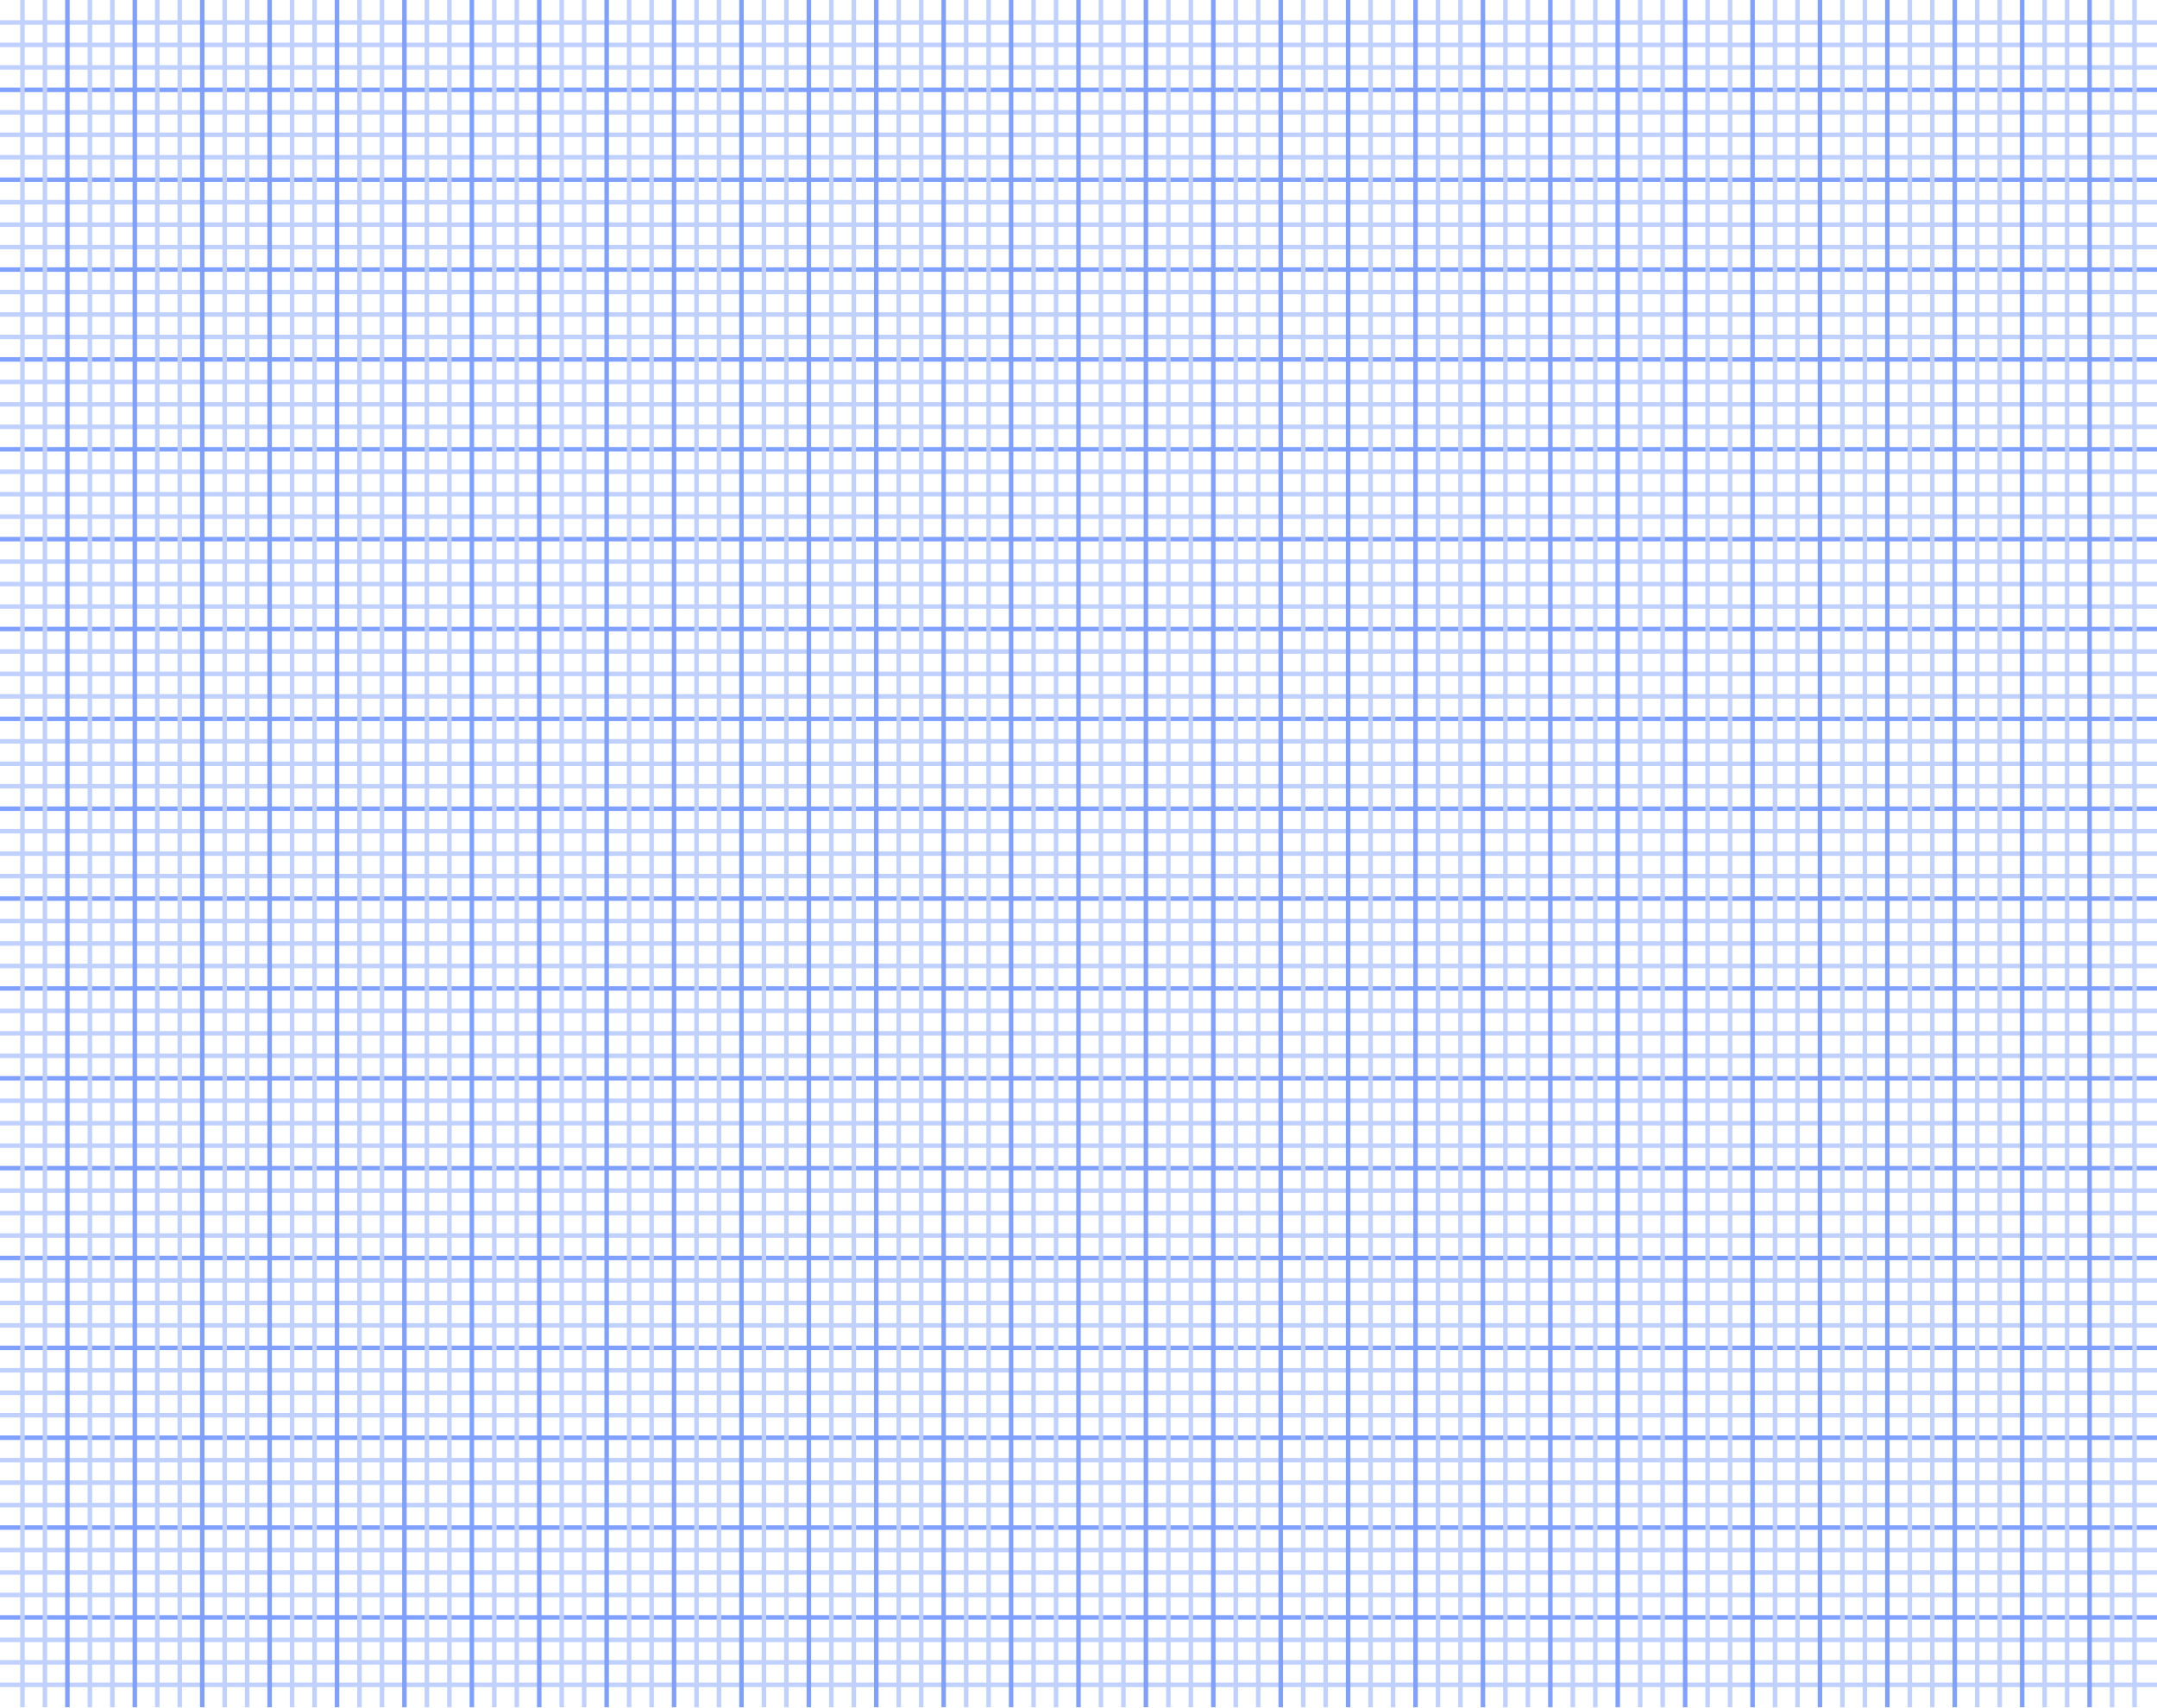
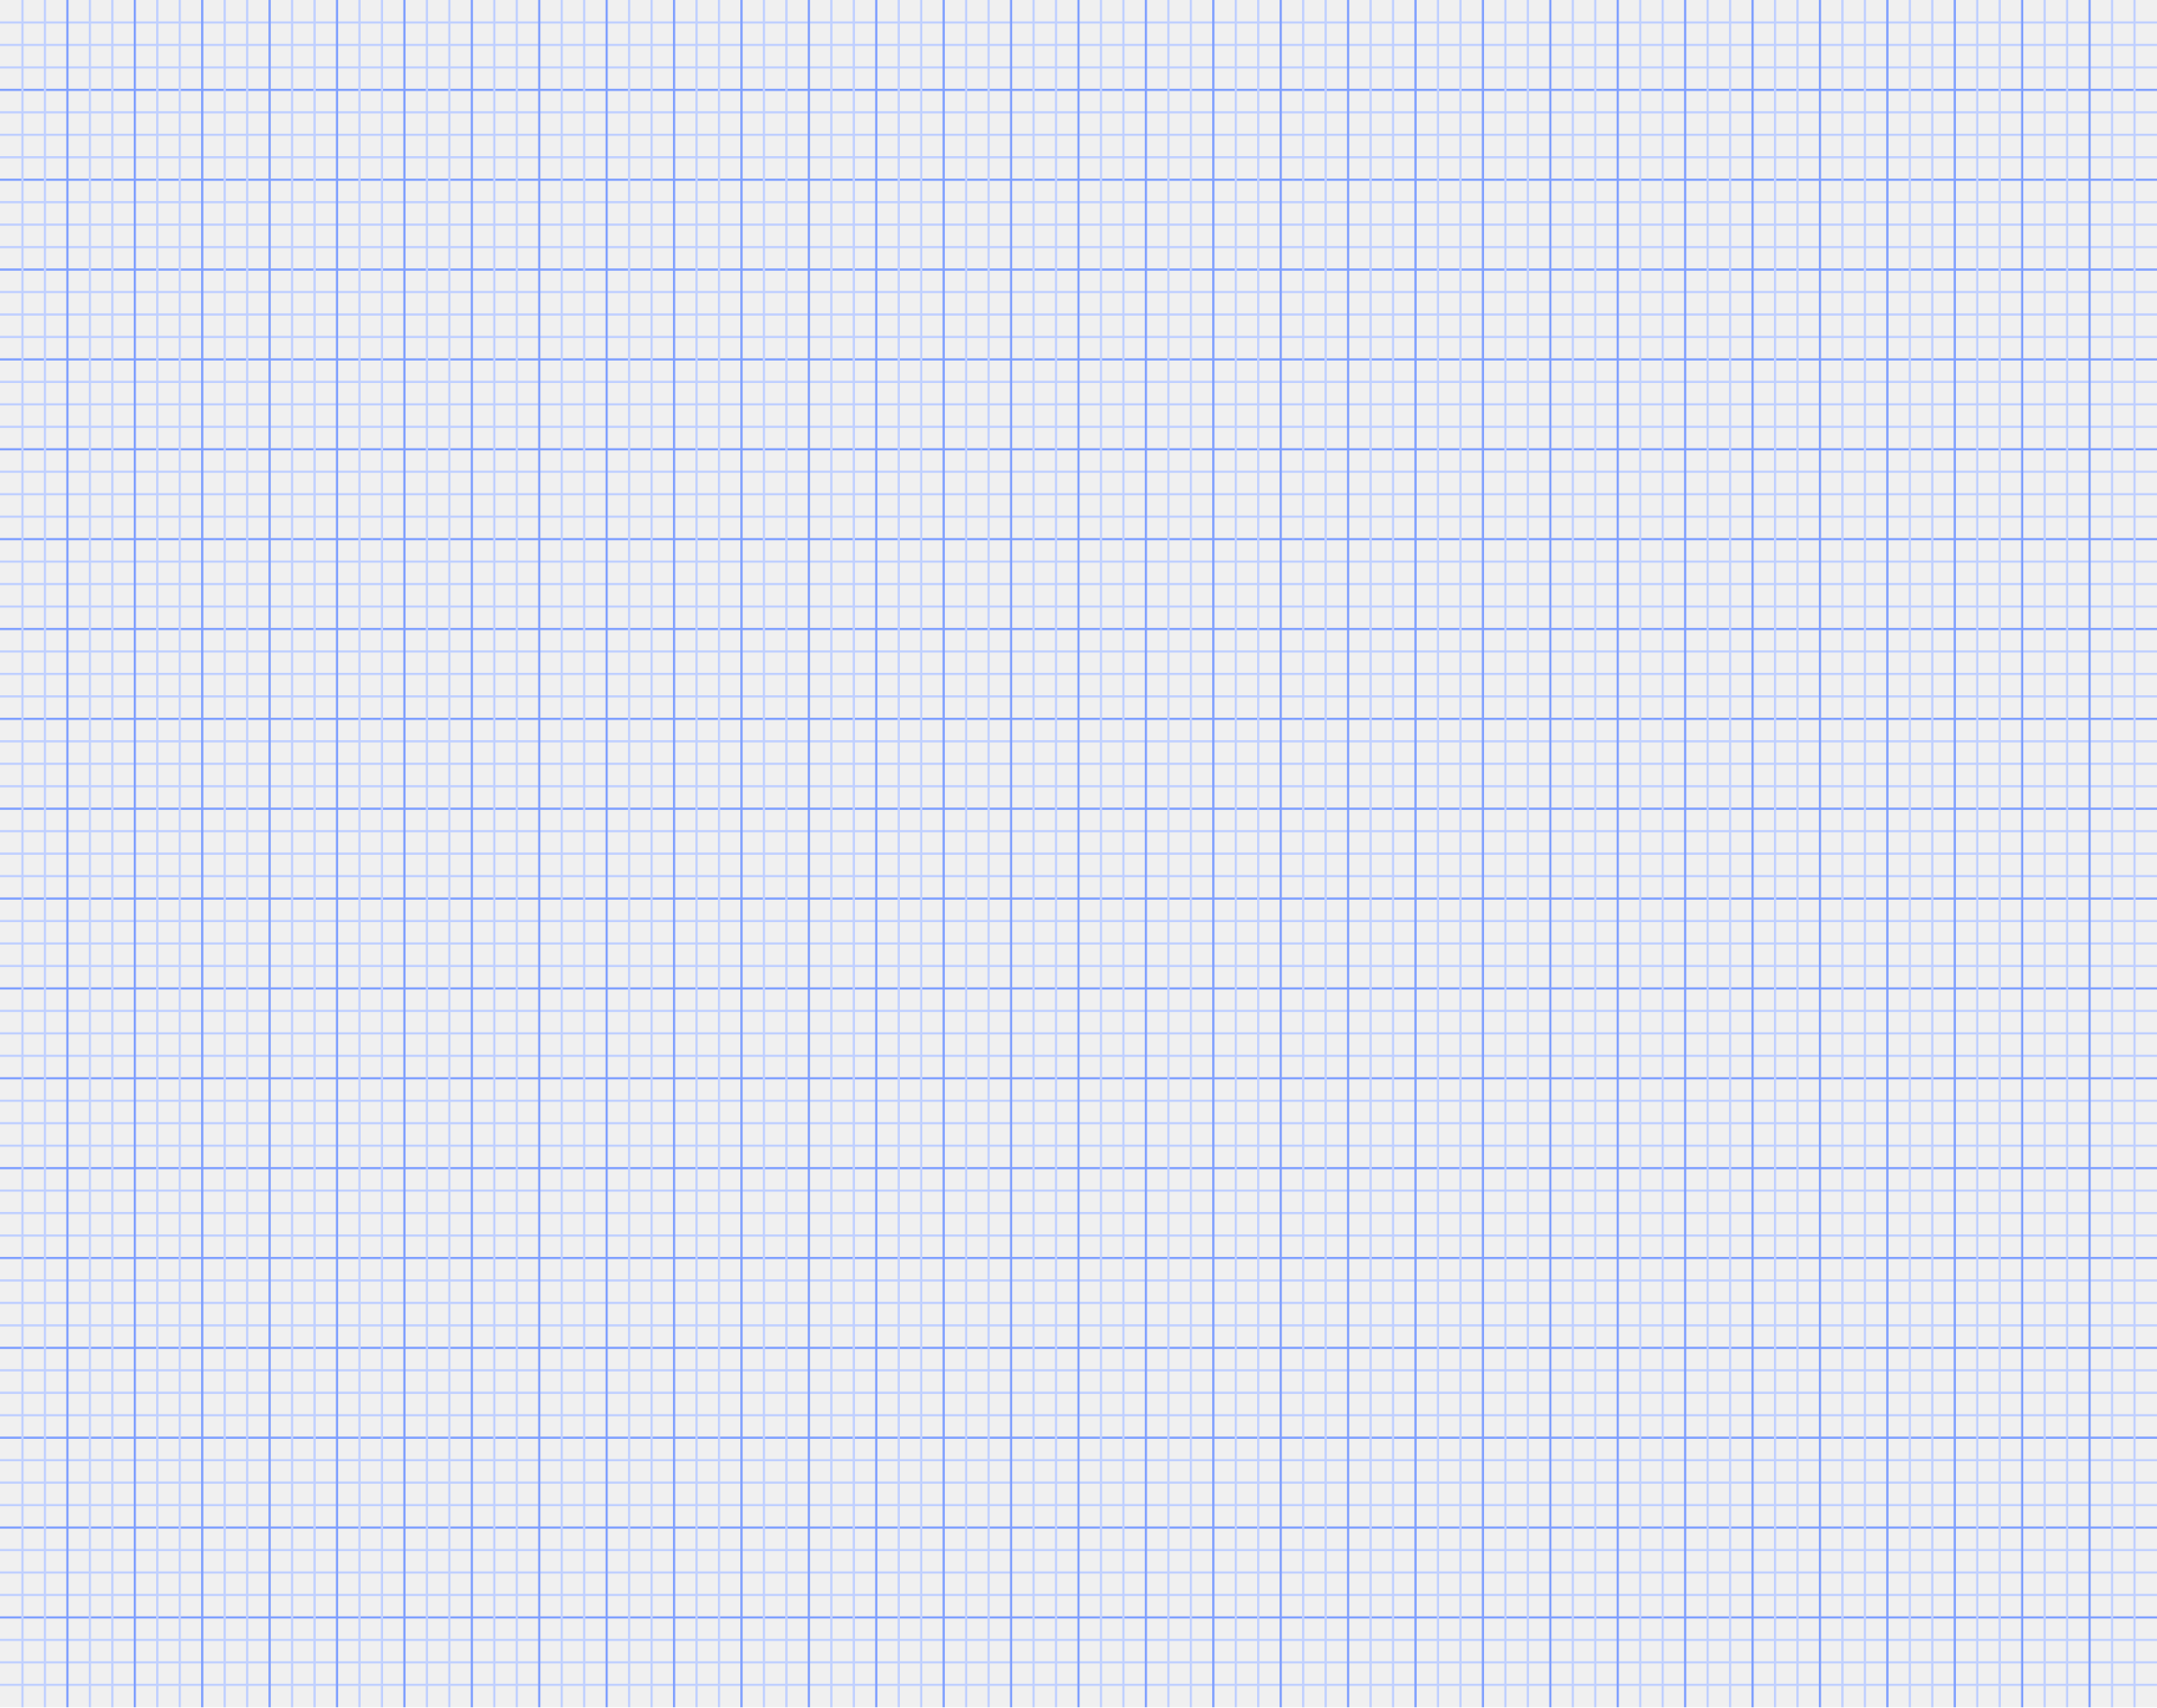
<svg xmlns="http://www.w3.org/2000/svg" width="480px" height="380px">
-   <line x1="0" y1="5" x2="480" y2="5" style="stroke:rgb(192,208,255);stroke-width:1" />
-   <line x1="0" y1="10" x2="480" y2="10" style="stroke:rgb(192,208,255);stroke-width:1" />
-   <line x1="0" y1="15" x2="480" y2="15" style="stroke:rgb(192,208,255);stroke-width:1" />
-   <line x1="0" y1="20" x2="480" y2="20" style="stroke:rgb(128,160,255);stroke-width:1" />
-   <line x1="0" y1="25" x2="480" y2="25" style="stroke:rgb(192,208,255);stroke-width:1" />
-   <line x1="0" y1="30" x2="480" y2="30" style="stroke:rgb(192,208,255);stroke-width:1" />
-   <line x1="0" y1="35" x2="480" y2="35" style="stroke:rgb(192,208,255);stroke-width:1" />
-   <line x1="0" y1="40" x2="480" y2="40" style="stroke:rgb(128,160,255);stroke-width:1" />
-   <line x1="0" y1="45" x2="480" y2="45" style="stroke:rgb(192,208,255);stroke-width:1" />
-   <line x1="0" y1="50" x2="480" y2="50" style="stroke:rgb(192,208,255);stroke-width:1" />
-   <line x1="0" y1="55" x2="480" y2="55" style="stroke:rgb(192,208,255);stroke-width:1" />
-   <line x1="0" y1="60" x2="480" y2="60" style="stroke:rgb(128,160,255);stroke-width:1" />
-   <line x1="0" y1="65" x2="480" y2="65" style="stroke:rgb(192,208,255);stroke-width:1" />
-   <line x1="0" y1="70" x2="480" y2="70" style="stroke:rgb(192,208,255);stroke-width:1" />
-   <line x1="0" y1="75" x2="480" y2="75" style="stroke:rgb(192,208,255);stroke-width:1" />
-   <line x1="0" y1="80" x2="480" y2="80" style="stroke:rgb(128,160,255);stroke-width:1" />
-   <line x1="0" y1="85" x2="480" y2="85" style="stroke:rgb(192,208,255);stroke-width:1" />
-   <line x1="0" y1="90" x2="480" y2="90" style="stroke:rgb(192,208,255);stroke-width:1" />
-   <line x1="0" y1="95" x2="480" y2="95" style="stroke:rgb(192,208,255);stroke-width:1" />
-   <line x1="0" y1="100" x2="480" y2="100" style="stroke:rgb(128,160,255);stroke-width:1" />
-   <line x1="0" y1="105" x2="480" y2="105" style="stroke:rgb(192,208,255);stroke-width:1" />
-   <line x1="0" y1="110" x2="480" y2="110" style="stroke:rgb(192,208,255);stroke-width:1" />
-   <line x1="0" y1="115" x2="480" y2="115" style="stroke:rgb(192,208,255);stroke-width:1" />
-   <line x1="0" y1="120" x2="480" y2="120" style="stroke:rgb(128,160,255);stroke-width:1" />
-   <line x1="0" y1="125" x2="480" y2="125" style="stroke:rgb(192,208,255);stroke-width:1" />
-   <line x1="0" y1="130" x2="480" y2="130" style="stroke:rgb(192,208,255);stroke-width:1" />
-   <line x1="0" y1="135" x2="480" y2="135" style="stroke:rgb(192,208,255);stroke-width:1" />
-   <line x1="0" y1="140" x2="480" y2="140" style="stroke:rgb(128,160,255);stroke-width:1" />
-   <line x1="0" y1="145" x2="480" y2="145" style="stroke:rgb(192,208,255);stroke-width:1" />
-   <line x1="0" y1="150" x2="480" y2="150" style="stroke:rgb(192,208,255);stroke-width:1" />
-   <line x1="0" y1="155" x2="480" y2="155" style="stroke:rgb(192,208,255);stroke-width:1" />
-   <line x1="0" y1="160" x2="480" y2="160" style="stroke:rgb(128,160,255);stroke-width:1" />
-   <line x1="0" y1="165" x2="480" y2="165" style="stroke:rgb(192,208,255);stroke-width:1" />
-   <line x1="0" y1="170" x2="480" y2="170" style="stroke:rgb(192,208,255);stroke-width:1" />
-   <line x1="0" y1="175" x2="480" y2="175" style="stroke:rgb(192,208,255);stroke-width:1" />
-   <line x1="0" y1="180" x2="480" y2="180" style="stroke:rgb(128,160,255);stroke-width:1" />
-   <line x1="0" y1="185" x2="480" y2="185" style="stroke:rgb(192,208,255);stroke-width:1" />
-   <line x1="0" y1="190" x2="480" y2="190" style="stroke:rgb(192,208,255);stroke-width:1" />
-   <line x1="0" y1="195" x2="480" y2="195" style="stroke:rgb(192,208,255);stroke-width:1" />
-   <line x1="0" y1="200" x2="480" y2="200" style="stroke:rgb(128,160,255);stroke-width:1" />
-   <line x1="0" y1="205" x2="480" y2="205" style="stroke:rgb(192,208,255);stroke-width:1" />
-   <line x1="0" y1="210" x2="480" y2="210" style="stroke:rgb(192,208,255);stroke-width:1" />
-   <line x1="0" y1="215" x2="480" y2="215" style="stroke:rgb(192,208,255);stroke-width:1" />
-   <line x1="0" y1="220" x2="480" y2="220" style="stroke:rgb(128,160,255);stroke-width:1" />
-   <line x1="0" y1="225" x2="480" y2="225" style="stroke:rgb(192,208,255);stroke-width:1" />
-   <line x1="0" y1="230" x2="480" y2="230" style="stroke:rgb(192,208,255);stroke-width:1" />
-   <line x1="0" y1="235" x2="480" y2="235" style="stroke:rgb(192,208,255);stroke-width:1" />
-   <line x1="0" y1="240" x2="480" y2="240" style="stroke:rgb(128,160,255);stroke-width:1" />
-   <line x1="0" y1="245" x2="480" y2="245" style="stroke:rgb(192,208,255);stroke-width:1" />
-   <line x1="0" y1="250" x2="480" y2="250" style="stroke:rgb(192,208,255);stroke-width:1" />
-   <line x1="0" y1="255" x2="480" y2="255" style="stroke:rgb(192,208,255);stroke-width:1" />
-   <line x1="0" y1="260" x2="480" y2="260" style="stroke:rgb(128,160,255);stroke-width:1" />
-   <line x1="0" y1="265" x2="480" y2="265" style="stroke:rgb(192,208,255);stroke-width:1" />
-   <line x1="0" y1="270" x2="480" y2="270" style="stroke:rgb(192,208,255);stroke-width:1" />
-   <line x1="0" y1="275" x2="480" y2="275" style="stroke:rgb(192,208,255);stroke-width:1" />
-   <line x1="0" y1="280" x2="480" y2="280" style="stroke:rgb(128,160,255);stroke-width:1" />
-   <line x1="0" y1="285" x2="480" y2="285" style="stroke:rgb(192,208,255);stroke-width:1" />
-   <line x1="0" y1="290" x2="480" y2="290" style="stroke:rgb(192,208,255);stroke-width:1" />
-   <line x1="0" y1="295" x2="480" y2="295" style="stroke:rgb(192,208,255);stroke-width:1" />
-   <line x1="0" y1="300" x2="480" y2="300" style="stroke:rgb(128,160,255);stroke-width:1" />
-   <line x1="0" y1="305" x2="480" y2="305" style="stroke:rgb(192,208,255);stroke-width:1" />
-   <line x1="0" y1="310" x2="480" y2="310" style="stroke:rgb(192,208,255);stroke-width:1" />
-   <line x1="0" y1="315" x2="480" y2="315" style="stroke:rgb(192,208,255);stroke-width:1" />
-   <line x1="0" y1="320" x2="480" y2="320" style="stroke:rgb(128,160,255);stroke-width:1" />
-   <line x1="0" y1="325" x2="480" y2="325" style="stroke:rgb(192,208,255);stroke-width:1" />
-   <line x1="0" y1="330" x2="480" y2="330" style="stroke:rgb(192,208,255);stroke-width:1" />
-   <line x1="0" y1="335" x2="480" y2="335" style="stroke:rgb(192,208,255);stroke-width:1" />
-   <line x1="0" y1="340" x2="480" y2="340" style="stroke:rgb(128,160,255);stroke-width:1" />
-   <line x1="0" y1="345" x2="480" y2="345" style="stroke:rgb(192,208,255);stroke-width:1" />
-   <line x1="0" y1="350" x2="480" y2="350" style="stroke:rgb(192,208,255);stroke-width:1" />
-   <line x1="0" y1="355" x2="480" y2="355" style="stroke:rgb(192,208,255);stroke-width:1" />
-   <line x1="0" y1="360" x2="480" y2="360" style="stroke:rgb(128,160,255);stroke-width:1" />
-   <line x1="0" y1="365" x2="480" y2="365" style="stroke:rgb(192,208,255);stroke-width:1" />
-   <line x1="0" y1="370" x2="480" y2="370" style="stroke:rgb(192,208,255);stroke-width:1" />
-   <line x1="0" y1="375" x2="480" y2="375" style="stroke:rgb(192,208,255);stroke-width:1" />
-   <line x1="5" y1="0" x2="5" y2="380" style="stroke:rgb(192,208,255);stroke-width:1" />
-   <line x1="10" y1="0" x2="10" y2="380" style="stroke:rgb(192,208,255);stroke-width:1" />
-   <line x1="15" y1="0" x2="15" y2="380" style="stroke:rgb(128,160,255);stroke-width:1" />
-   <line x1="20" y1="0" x2="20" y2="380" style="stroke:rgb(192,208,255);stroke-width:1" />
-   <line x1="25" y1="0" x2="25" y2="380" style="stroke:rgb(192,208,255);stroke-width:1" />
-   <line x1="30" y1="0" x2="30" y2="380" style="stroke:rgb(128,160,255);stroke-width:1" />
-   <line x1="35" y1="0" x2="35" y2="380" style="stroke:rgb(192,208,255);stroke-width:1" />
-   <line x1="40" y1="0" x2="40" y2="380" style="stroke:rgb(192,208,255);stroke-width:1" />
-   <line x1="45" y1="0" x2="45" y2="380" style="stroke:rgb(128,160,255);stroke-width:1" />
-   <line x1="50" y1="0" x2="50" y2="380" style="stroke:rgb(192,208,255);stroke-width:1" />
-   <line x1="55" y1="0" x2="55" y2="380" style="stroke:rgb(192,208,255);stroke-width:1" />
-   <line x1="60" y1="0" x2="60" y2="380" style="stroke:rgb(128,160,255);stroke-width:1" />
-   <line x1="65" y1="0" x2="65" y2="380" style="stroke:rgb(192,208,255);stroke-width:1" />
-   <line x1="70" y1="0" x2="70" y2="380" style="stroke:rgb(192,208,255);stroke-width:1" />
-   <line x1="75" y1="0" x2="75" y2="380" style="stroke:rgb(128,160,255);stroke-width:1" />
-   <line x1="80" y1="0" x2="80" y2="380" style="stroke:rgb(192,208,255);stroke-width:1" />
-   <line x1="85" y1="0" x2="85" y2="380" style="stroke:rgb(192,208,255);stroke-width:1" />
-   <line x1="90" y1="0" x2="90" y2="380" style="stroke:rgb(128,160,255);stroke-width:1" />
-   <line x1="95" y1="0" x2="95" y2="380" style="stroke:rgb(192,208,255);stroke-width:1" />
-   <line x1="100" y1="0" x2="100" y2="380" style="stroke:rgb(192,208,255);stroke-width:1" />
-   <line x1="105" y1="0" x2="105" y2="380" style="stroke:rgb(128,160,255);stroke-width:1" />
-   <line x1="110" y1="0" x2="110" y2="380" style="stroke:rgb(192,208,255);stroke-width:1" />
-   <line x1="115" y1="0" x2="115" y2="380" style="stroke:rgb(192,208,255);stroke-width:1" />
-   <line x1="120" y1="0" x2="120" y2="380" style="stroke:rgb(128,160,255);stroke-width:1" />
-   <line x1="125" y1="0" x2="125" y2="380" style="stroke:rgb(192,208,255);stroke-width:1" />
-   <line x1="130" y1="0" x2="130" y2="380" style="stroke:rgb(192,208,255);stroke-width:1" />
-   <line x1="135" y1="0" x2="135" y2="380" style="stroke:rgb(128,160,255);stroke-width:1" />
-   <line x1="140" y1="0" x2="140" y2="380" style="stroke:rgb(192,208,255);stroke-width:1" />
-   <line x1="145" y1="0" x2="145" y2="380" style="stroke:rgb(192,208,255);stroke-width:1" />
-   <line x1="150" y1="0" x2="150" y2="380" style="stroke:rgb(128,160,255);stroke-width:1" />
-   <line x1="155" y1="0" x2="155" y2="380" style="stroke:rgb(192,208,255);stroke-width:1" />
-   <line x1="160" y1="0" x2="160" y2="380" style="stroke:rgb(192,208,255);stroke-width:1" />
-   <line x1="165" y1="0" x2="165" y2="380" style="stroke:rgb(128,160,255);stroke-width:1" />
-   <line x1="170" y1="0" x2="170" y2="380" style="stroke:rgb(192,208,255);stroke-width:1" />
-   <line x1="175" y1="0" x2="175" y2="380" style="stroke:rgb(192,208,255);stroke-width:1" />
-   <line x1="180" y1="0" x2="180" y2="380" style="stroke:rgb(128,160,255);stroke-width:1" />
-   <line x1="185" y1="0" x2="185" y2="380" style="stroke:rgb(192,208,255);stroke-width:1" />
-   <line x1="190" y1="0" x2="190" y2="380" style="stroke:rgb(192,208,255);stroke-width:1" />
-   <line x1="195" y1="0" x2="195" y2="380" style="stroke:rgb(128,160,255);stroke-width:1" />
-   <line x1="200" y1="0" x2="200" y2="380" style="stroke:rgb(192,208,255);stroke-width:1" />
-   <line x1="205" y1="0" x2="205" y2="380" style="stroke:rgb(192,208,255);stroke-width:1" />
-   <line x1="210" y1="0" x2="210" y2="380" style="stroke:rgb(128,160,255);stroke-width:1" />
-   <line x1="215" y1="0" x2="215" y2="380" style="stroke:rgb(192,208,255);stroke-width:1" />
-   <line x1="220" y1="0" x2="220" y2="380" style="stroke:rgb(192,208,255);stroke-width:1" />
-   <line x1="225" y1="0" x2="225" y2="380" style="stroke:rgb(128,160,255);stroke-width:1" />
-   <line x1="230" y1="0" x2="230" y2="380" style="stroke:rgb(192,208,255);stroke-width:1" />
-   <line x1="235" y1="0" x2="235" y2="380" style="stroke:rgb(192,208,255);stroke-width:1" />
-   <line x1="240" y1="0" x2="240" y2="380" style="stroke:rgb(128,160,255);stroke-width:1" />
-   <line x1="245" y1="0" x2="245" y2="380" style="stroke:rgb(192,208,255);stroke-width:1" />
-   <line x1="250" y1="0" x2="250" y2="380" style="stroke:rgb(192,208,255);stroke-width:1" />
-   <line x1="255" y1="0" x2="255" y2="380" style="stroke:rgb(128,160,255);stroke-width:1" />
-   <line x1="260" y1="0" x2="260" y2="380" style="stroke:rgb(192,208,255);stroke-width:1" />
-   <line x1="265" y1="0" x2="265" y2="380" style="stroke:rgb(192,208,255);stroke-width:1" />
-   <line x1="270" y1="0" x2="270" y2="380" style="stroke:rgb(128,160,255);stroke-width:1" />
-   <line x1="275" y1="0" x2="275" y2="380" style="stroke:rgb(192,208,255);stroke-width:1" />
-   <line x1="280" y1="0" x2="280" y2="380" style="stroke:rgb(192,208,255);stroke-width:1" />
-   <line x1="285" y1="0" x2="285" y2="380" style="stroke:rgb(128,160,255);stroke-width:1" />
-   <line x1="290" y1="0" x2="290" y2="380" style="stroke:rgb(192,208,255);stroke-width:1" />
-   <line x1="295" y1="0" x2="295" y2="380" style="stroke:rgb(192,208,255);stroke-width:1" />
-   <line x1="300" y1="0" x2="300" y2="380" style="stroke:rgb(128,160,255);stroke-width:1" />
-   <line x1="305" y1="0" x2="305" y2="380" style="stroke:rgb(192,208,255);stroke-width:1" />
-   <line x1="310" y1="0" x2="310" y2="380" style="stroke:rgb(192,208,255);stroke-width:1" />
-   <line x1="315" y1="0" x2="315" y2="380" style="stroke:rgb(128,160,255);stroke-width:1" />
-   <line x1="320" y1="0" x2="320" y2="380" style="stroke:rgb(192,208,255);stroke-width:1" />
-   <line x1="325" y1="0" x2="325" y2="380" style="stroke:rgb(192,208,255);stroke-width:1" />
-   <line x1="330" y1="0" x2="330" y2="380" style="stroke:rgb(128,160,255);stroke-width:1" />
-   <line x1="335" y1="0" x2="335" y2="380" style="stroke:rgb(192,208,255);stroke-width:1" />
-   <line x1="340" y1="0" x2="340" y2="380" style="stroke:rgb(192,208,255);stroke-width:1" />
-   <line x1="345" y1="0" x2="345" y2="380" style="stroke:rgb(128,160,255);stroke-width:1" />
-   <line x1="350" y1="0" x2="350" y2="380" style="stroke:rgb(192,208,255);stroke-width:1" />
-   <line x1="355" y1="0" x2="355" y2="380" style="stroke:rgb(192,208,255);stroke-width:1" />
-   <line x1="360" y1="0" x2="360" y2="380" style="stroke:rgb(128,160,255);stroke-width:1" />
-   <line x1="365" y1="0" x2="365" y2="380" style="stroke:rgb(192,208,255);stroke-width:1" />
-   <line x1="370" y1="0" x2="370" y2="380" style="stroke:rgb(192,208,255);stroke-width:1" />
-   <line x1="375" y1="0" x2="375" y2="380" style="stroke:rgb(128,160,255);stroke-width:1" />
-   <line x1="380" y1="0" x2="380" y2="380" style="stroke:rgb(192,208,255);stroke-width:1" />
-   <line x1="385" y1="0" x2="385" y2="380" style="stroke:rgb(192,208,255);stroke-width:1" />
-   <line x1="390" y1="0" x2="390" y2="380" style="stroke:rgb(128,160,255);stroke-width:1" />
-   <line x1="395" y1="0" x2="395" y2="380" style="stroke:rgb(192,208,255);stroke-width:1" />
-   <line x1="400" y1="0" x2="400" y2="380" style="stroke:rgb(192,208,255);stroke-width:1" />
-   <line x1="405" y1="0" x2="405" y2="380" style="stroke:rgb(128,160,255);stroke-width:1" />
-   <line x1="410" y1="0" x2="410" y2="380" style="stroke:rgb(192,208,255);stroke-width:1" />
-   <line x1="415" y1="0" x2="415" y2="380" style="stroke:rgb(192,208,255);stroke-width:1" />
-   <line x1="420" y1="0" x2="420" y2="380" style="stroke:rgb(128,160,255);stroke-width:1" />
-   <line x1="425" y1="0" x2="425" y2="380" style="stroke:rgb(192,208,255);stroke-width:1" />
-   <line x1="430" y1="0" x2="430" y2="380" style="stroke:rgb(192,208,255);stroke-width:1" />
-   <line x1="435" y1="0" x2="435" y2="380" style="stroke:rgb(128,160,255);stroke-width:1" />
-   <line x1="440" y1="0" x2="440" y2="380" style="stroke:rgb(192,208,255);stroke-width:1" />
-   <line x1="445" y1="0" x2="445" y2="380" style="stroke:rgb(192,208,255);stroke-width:1" />
-   <line x1="450" y1="0" x2="450" y2="380" style="stroke:rgb(128,160,255);stroke-width:1" />
-   <line x1="455" y1="0" x2="455" y2="380" style="stroke:rgb(192,208,255);stroke-width:1" />
-   <line x1="460" y1="0" x2="460" y2="380" style="stroke:rgb(192,208,255);stroke-width:1" />
-   <line x1="465" y1="0" x2="465" y2="380" style="stroke:rgb(128,160,255);stroke-width:1" />
-   <line x1="470" y1="0" x2="470" y2="380" style="stroke:rgb(192,208,255);stroke-width:1" />
-   <line x1="475" y1="0" x2="475" y2="380" style="stroke:rgb(192,208,255);stroke-width:1" />
+   <g id="background">
+     <rect x="0" y="0" width="480" height="380" style="fill:#f0f0f0;fill-opacity:1;fill-rule:nonzero;stroke:none;" />
+   </g>
+   <g id="gridlayer">
+     <line x1="0" y1="5" x2="480" y2="5" style="stroke:rgb(192,208,255);stroke-width:0.5" />
+     <line x1="0" y1="10" x2="480" y2="10" style="stroke:rgb(192,208,255);stroke-width:0.5" />
+     <line x1="0" y1="15" x2="480" y2="15" style="stroke:rgb(192,208,255);stroke-width:0.5" />
+     <line x1="0" y1="20" x2="480" y2="20" style="stroke:rgb(128,160,255);stroke-width:0.5" />
+     <line x1="0" y1="25" x2="480" y2="25" style="stroke:rgb(192,208,255);stroke-width:0.5" />
+     <line x1="0" y1="30" x2="480" y2="30" style="stroke:rgb(192,208,255);stroke-width:0.5" />
+     <line x1="0" y1="35" x2="480" y2="35" style="stroke:rgb(192,208,255);stroke-width:0.5" />
+     <line x1="0" y1="40" x2="480" y2="40" style="stroke:rgb(128,160,255);stroke-width:0.5" />
+     <line x1="0" y1="45" x2="480" y2="45" style="stroke:rgb(192,208,255);stroke-width:0.5" />
+     <line x1="0" y1="50" x2="480" y2="50" style="stroke:rgb(192,208,255);stroke-width:0.5" />
+     <line x1="0" y1="55" x2="480" y2="55" style="stroke:rgb(192,208,255);stroke-width:0.5" />
+     <line x1="0" y1="60" x2="480" y2="60" style="stroke:rgb(128,160,255);stroke-width:0.5" />
+     <line x1="0" y1="65" x2="480" y2="65" style="stroke:rgb(192,208,255);stroke-width:0.5" />
+     <line x1="0" y1="70" x2="480" y2="70" style="stroke:rgb(192,208,255);stroke-width:0.5" />
+     <line x1="0" y1="75" x2="480" y2="75" style="stroke:rgb(192,208,255);stroke-width:0.5" />
+     <line x1="0" y1="80" x2="480" y2="80" style="stroke:rgb(128,160,255);stroke-width:0.5" />
+     <line x1="0" y1="85" x2="480" y2="85" style="stroke:rgb(192,208,255);stroke-width:0.5" />
+     <line x1="0" y1="90" x2="480" y2="90" style="stroke:rgb(192,208,255);stroke-width:0.5" />
+     <line x1="0" y1="95" x2="480" y2="95" style="stroke:rgb(192,208,255);stroke-width:0.5" />
+     <line x1="0" y1="100" x2="480" y2="100" style="stroke:rgb(128,160,255);stroke-width:0.5" />
+     <line x1="0" y1="105" x2="480" y2="105" style="stroke:rgb(192,208,255);stroke-width:0.5" />
+     <line x1="0" y1="110" x2="480" y2="110" style="stroke:rgb(192,208,255);stroke-width:0.5" />
+     <line x1="0" y1="115" x2="480" y2="115" style="stroke:rgb(192,208,255);stroke-width:0.5" />
+     <line x1="0" y1="120" x2="480" y2="120" style="stroke:rgb(128,160,255);stroke-width:0.5" />
+     <line x1="0" y1="125" x2="480" y2="125" style="stroke:rgb(192,208,255);stroke-width:0.5" />
+     <line x1="0" y1="130" x2="480" y2="130" style="stroke:rgb(192,208,255);stroke-width:0.5" />
+     <line x1="0" y1="135" x2="480" y2="135" style="stroke:rgb(192,208,255);stroke-width:0.5" />
+     <line x1="0" y1="140" x2="480" y2="140" style="stroke:rgb(128,160,255);stroke-width:0.5" />
+     <line x1="0" y1="145" x2="480" y2="145" style="stroke:rgb(192,208,255);stroke-width:0.5" />
+     <line x1="0" y1="150" x2="480" y2="150" style="stroke:rgb(192,208,255);stroke-width:0.5" />
+     <line x1="0" y1="155" x2="480" y2="155" style="stroke:rgb(192,208,255);stroke-width:0.5" />
+     <line x1="0" y1="160" x2="480" y2="160" style="stroke:rgb(128,160,255);stroke-width:0.5" />
+     <line x1="0" y1="165" x2="480" y2="165" style="stroke:rgb(192,208,255);stroke-width:0.5" />
+     <line x1="0" y1="170" x2="480" y2="170" style="stroke:rgb(192,208,255);stroke-width:0.5" />
+     <line x1="0" y1="175" x2="480" y2="175" style="stroke:rgb(192,208,255);stroke-width:0.5" />
+     <line x1="0" y1="180" x2="480" y2="180" style="stroke:rgb(128,160,255);stroke-width:0.5" />
+     <line x1="0" y1="185" x2="480" y2="185" style="stroke:rgb(192,208,255);stroke-width:0.5" />
+     <line x1="0" y1="190" x2="480" y2="190" style="stroke:rgb(192,208,255);stroke-width:0.5" />
+     <line x1="0" y1="195" x2="480" y2="195" style="stroke:rgb(192,208,255);stroke-width:0.5" />
+     <line x1="0" y1="200" x2="480" y2="200" style="stroke:rgb(128,160,255);stroke-width:0.5" />
+     <line x1="0" y1="205" x2="480" y2="205" style="stroke:rgb(192,208,255);stroke-width:0.5" />
+     <line x1="0" y1="210" x2="480" y2="210" style="stroke:rgb(192,208,255);stroke-width:0.5" />
+     <line x1="0" y1="215" x2="480" y2="215" style="stroke:rgb(192,208,255);stroke-width:0.5" />
+     <line x1="0" y1="220" x2="480" y2="220" style="stroke:rgb(128,160,255);stroke-width:0.5" />
+     <line x1="0" y1="225" x2="480" y2="225" style="stroke:rgb(192,208,255);stroke-width:0.5" />
+     <line x1="0" y1="230" x2="480" y2="230" style="stroke:rgb(192,208,255);stroke-width:0.5" />
+     <line x1="0" y1="235" x2="480" y2="235" style="stroke:rgb(192,208,255);stroke-width:0.5" />
+     <line x1="0" y1="240" x2="480" y2="240" style="stroke:rgb(128,160,255);stroke-width:0.5" />
+     <line x1="0" y1="245" x2="480" y2="245" style="stroke:rgb(192,208,255);stroke-width:0.5" />
+     <line x1="0" y1="250" x2="480" y2="250" style="stroke:rgb(192,208,255);stroke-width:0.5" />
+     <line x1="0" y1="255" x2="480" y2="255" style="stroke:rgb(192,208,255);stroke-width:0.5" />
+     <line x1="0" y1="260" x2="480" y2="260" style="stroke:rgb(128,160,255);stroke-width:0.5" />
+     <line x1="0" y1="265" x2="480" y2="265" style="stroke:rgb(192,208,255);stroke-width:0.5" />
+     <line x1="0" y1="270" x2="480" y2="270" style="stroke:rgb(192,208,255);stroke-width:0.5" />
+     <line x1="0" y1="275" x2="480" y2="275" style="stroke:rgb(192,208,255);stroke-width:0.5" />
+     <line x1="0" y1="280" x2="480" y2="280" style="stroke:rgb(128,160,255);stroke-width:0.5" />
+     <line x1="0" y1="285" x2="480" y2="285" style="stroke:rgb(192,208,255);stroke-width:0.5" />
+     <line x1="0" y1="290" x2="480" y2="290" style="stroke:rgb(192,208,255);stroke-width:0.5" />
+     <line x1="0" y1="295" x2="480" y2="295" style="stroke:rgb(192,208,255);stroke-width:0.5" />
+     <line x1="0" y1="300" x2="480" y2="300" style="stroke:rgb(128,160,255);stroke-width:0.5" />
+     <line x1="0" y1="305" x2="480" y2="305" style="stroke:rgb(192,208,255);stroke-width:0.5" />
+     <line x1="0" y1="310" x2="480" y2="310" style="stroke:rgb(192,208,255);stroke-width:0.5" />
+     <line x1="0" y1="315" x2="480" y2="315" style="stroke:rgb(192,208,255);stroke-width:0.5" />
+     <line x1="0" y1="320" x2="480" y2="320" style="stroke:rgb(128,160,255);stroke-width:0.5" />
+     <line x1="0" y1="325" x2="480" y2="325" style="stroke:rgb(192,208,255);stroke-width:0.5" />
+     <line x1="0" y1="330" x2="480" y2="330" style="stroke:rgb(192,208,255);stroke-width:0.5" />
+     <line x1="0" y1="335" x2="480" y2="335" style="stroke:rgb(192,208,255);stroke-width:0.5" />
+     <line x1="0" y1="340" x2="480" y2="340" style="stroke:rgb(128,160,255);stroke-width:0.5" />
+     <line x1="0" y1="345" x2="480" y2="345" style="stroke:rgb(192,208,255);stroke-width:0.5" />
+     <line x1="0" y1="350" x2="480" y2="350" style="stroke:rgb(192,208,255);stroke-width:0.5" />
+     <line x1="0" y1="355" x2="480" y2="355" style="stroke:rgb(192,208,255);stroke-width:0.5" />
+     <line x1="0" y1="360" x2="480" y2="360" style="stroke:rgb(128,160,255);stroke-width:0.5" />
+     <line x1="0" y1="365" x2="480" y2="365" style="stroke:rgb(192,208,255);stroke-width:0.5" />
+     <line x1="0" y1="370" x2="480" y2="370" style="stroke:rgb(192,208,255);stroke-width:0.5" />
+     <line x1="0" y1="375" x2="480" y2="375" style="stroke:rgb(192,208,255);stroke-width:0.5" />
+     <line x1="5" y1="0" x2="5" y2="380" style="stroke:rgb(192,208,255);stroke-width:0.5" />
+     <line x1="10" y1="0" x2="10" y2="380" style="stroke:rgb(192,208,255);stroke-width:0.5" />
+     <line x1="15" y1="0" x2="15" y2="380" style="stroke:rgb(128,160,255);stroke-width:0.5" />
+     <line x1="20" y1="0" x2="20" y2="380" style="stroke:rgb(192,208,255);stroke-width:0.5" />
+     <line x1="25" y1="0" x2="25" y2="380" style="stroke:rgb(192,208,255);stroke-width:0.5" />
+     <line x1="30" y1="0" x2="30" y2="380" style="stroke:rgb(128,160,255);stroke-width:0.5" />
+     <line x1="35" y1="0" x2="35" y2="380" style="stroke:rgb(192,208,255);stroke-width:0.5" />
+     <line x1="40" y1="0" x2="40" y2="380" style="stroke:rgb(192,208,255);stroke-width:0.5" />
+     <line x1="45" y1="0" x2="45" y2="380" style="stroke:rgb(128,160,255);stroke-width:0.5" />
+     <line x1="50" y1="0" x2="50" y2="380" style="stroke:rgb(192,208,255);stroke-width:0.5" />
+     <line x1="55" y1="0" x2="55" y2="380" style="stroke:rgb(192,208,255);stroke-width:0.5" />
+     <line x1="60" y1="0" x2="60" y2="380" style="stroke:rgb(128,160,255);stroke-width:0.5" />
+     <line x1="65" y1="0" x2="65" y2="380" style="stroke:rgb(192,208,255);stroke-width:0.5" />
+     <line x1="70" y1="0" x2="70" y2="380" style="stroke:rgb(192,208,255);stroke-width:0.5" />
+     <line x1="75" y1="0" x2="75" y2="380" style="stroke:rgb(128,160,255);stroke-width:0.5" />
+     <line x1="80" y1="0" x2="80" y2="380" style="stroke:rgb(192,208,255);stroke-width:0.5" />
+     <line x1="85" y1="0" x2="85" y2="380" style="stroke:rgb(192,208,255);stroke-width:0.5" />
+     <line x1="90" y1="0" x2="90" y2="380" style="stroke:rgb(128,160,255);stroke-width:0.5" />
+     <line x1="95" y1="0" x2="95" y2="380" style="stroke:rgb(192,208,255);stroke-width:0.5" />
+     <line x1="100" y1="0" x2="100" y2="380" style="stroke:rgb(192,208,255);stroke-width:0.5" />
+     <line x1="105" y1="0" x2="105" y2="380" style="stroke:rgb(128,160,255);stroke-width:0.5" />
+     <line x1="110" y1="0" x2="110" y2="380" style="stroke:rgb(192,208,255);stroke-width:0.5" />
+     <line x1="115" y1="0" x2="115" y2="380" style="stroke:rgb(192,208,255);stroke-width:0.5" />
+     <line x1="120" y1="0" x2="120" y2="380" style="stroke:rgb(128,160,255);stroke-width:0.5" />
+     <line x1="125" y1="0" x2="125" y2="380" style="stroke:rgb(192,208,255);stroke-width:0.5" />
+     <line x1="130" y1="0" x2="130" y2="380" style="stroke:rgb(192,208,255);stroke-width:0.5" />
+     <line x1="135" y1="0" x2="135" y2="380" style="stroke:rgb(128,160,255);stroke-width:0.5" />
+     <line x1="140" y1="0" x2="140" y2="380" style="stroke:rgb(192,208,255);stroke-width:0.5" />
+     <line x1="145" y1="0" x2="145" y2="380" style="stroke:rgb(192,208,255);stroke-width:0.5" />
+     <line x1="150" y1="0" x2="150" y2="380" style="stroke:rgb(128,160,255);stroke-width:0.5" />
+     <line x1="155" y1="0" x2="155" y2="380" style="stroke:rgb(192,208,255);stroke-width:0.5" />
+     <line x1="160" y1="0" x2="160" y2="380" style="stroke:rgb(192,208,255);stroke-width:0.5" />
+     <line x1="165" y1="0" x2="165" y2="380" style="stroke:rgb(128,160,255);stroke-width:0.5" />
+     <line x1="170" y1="0" x2="170" y2="380" style="stroke:rgb(192,208,255);stroke-width:0.5" />
+     <line x1="175" y1="0" x2="175" y2="380" style="stroke:rgb(192,208,255);stroke-width:0.5" />
+     <line x1="180" y1="0" x2="180" y2="380" style="stroke:rgb(128,160,255);stroke-width:0.5" />
+     <line x1="185" y1="0" x2="185" y2="380" style="stroke:rgb(192,208,255);stroke-width:0.5" />
+     <line x1="190" y1="0" x2="190" y2="380" style="stroke:rgb(192,208,255);stroke-width:0.5" />
+     <line x1="195" y1="0" x2="195" y2="380" style="stroke:rgb(128,160,255);stroke-width:0.5" />
+     <line x1="200" y1="0" x2="200" y2="380" style="stroke:rgb(192,208,255);stroke-width:0.5" />
+     <line x1="205" y1="0" x2="205" y2="380" style="stroke:rgb(192,208,255);stroke-width:0.5" />
+     <line x1="210" y1="0" x2="210" y2="380" style="stroke:rgb(128,160,255);stroke-width:0.5" />
+     <line x1="215" y1="0" x2="215" y2="380" style="stroke:rgb(192,208,255);stroke-width:0.5" />
+     <line x1="220" y1="0" x2="220" y2="380" style="stroke:rgb(192,208,255);stroke-width:0.5" />
+     <line x1="225" y1="0" x2="225" y2="380" style="stroke:rgb(128,160,255);stroke-width:0.5" />
+     <line x1="230" y1="0" x2="230" y2="380" style="stroke:rgb(192,208,255);stroke-width:0.5" />
+     <line x1="235" y1="0" x2="235" y2="380" style="stroke:rgb(192,208,255);stroke-width:0.5" />
+     <line x1="240" y1="0" x2="240" y2="380" style="stroke:rgb(128,160,255);stroke-width:0.5" />
+     <line x1="245" y1="0" x2="245" y2="380" style="stroke:rgb(192,208,255);stroke-width:0.5" />
+     <line x1="250" y1="0" x2="250" y2="380" style="stroke:rgb(192,208,255);stroke-width:0.5" />
+     <line x1="255" y1="0" x2="255" y2="380" style="stroke:rgb(128,160,255);stroke-width:0.5" />
+     <line x1="260" y1="0" x2="260" y2="380" style="stroke:rgb(192,208,255);stroke-width:0.5" />
+     <line x1="265" y1="0" x2="265" y2="380" style="stroke:rgb(192,208,255);stroke-width:0.5" />
+     <line x1="270" y1="0" x2="270" y2="380" style="stroke:rgb(128,160,255);stroke-width:0.5" />
+     <line x1="275" y1="0" x2="275" y2="380" style="stroke:rgb(192,208,255);stroke-width:0.5" />
+     <line x1="280" y1="0" x2="280" y2="380" style="stroke:rgb(192,208,255);stroke-width:0.5" />
+     <line x1="285" y1="0" x2="285" y2="380" style="stroke:rgb(128,160,255);stroke-width:0.5" />
+     <line x1="290" y1="0" x2="290" y2="380" style="stroke:rgb(192,208,255);stroke-width:0.5" />
+     <line x1="295" y1="0" x2="295" y2="380" style="stroke:rgb(192,208,255);stroke-width:0.5" />
+     <line x1="300" y1="0" x2="300" y2="380" style="stroke:rgb(128,160,255);stroke-width:0.5" />
+     <line x1="305" y1="0" x2="305" y2="380" style="stroke:rgb(192,208,255);stroke-width:0.5" />
+     <line x1="310" y1="0" x2="310" y2="380" style="stroke:rgb(192,208,255);stroke-width:0.5" />
+     <line x1="315" y1="0" x2="315" y2="380" style="stroke:rgb(128,160,255);stroke-width:0.5" />
+     <line x1="320" y1="0" x2="320" y2="380" style="stroke:rgb(192,208,255);stroke-width:0.5" />
+     <line x1="325" y1="0" x2="325" y2="380" style="stroke:rgb(192,208,255);stroke-width:0.5" />
+     <line x1="330" y1="0" x2="330" y2="380" style="stroke:rgb(128,160,255);stroke-width:0.5" />
+     <line x1="335" y1="0" x2="335" y2="380" style="stroke:rgb(192,208,255);stroke-width:0.5" />
+     <line x1="340" y1="0" x2="340" y2="380" style="stroke:rgb(192,208,255);stroke-width:0.5" />
+     <line x1="345" y1="0" x2="345" y2="380" style="stroke:rgb(128,160,255);stroke-width:0.5" />
+     <line x1="350" y1="0" x2="350" y2="380" style="stroke:rgb(192,208,255);stroke-width:0.5" />
+     <line x1="355" y1="0" x2="355" y2="380" style="stroke:rgb(192,208,255);stroke-width:0.5" />
+     <line x1="360" y1="0" x2="360" y2="380" style="stroke:rgb(128,160,255);stroke-width:0.5" />
+     <line x1="365" y1="0" x2="365" y2="380" style="stroke:rgb(192,208,255);stroke-width:0.5" />
+     <line x1="370" y1="0" x2="370" y2="380" style="stroke:rgb(192,208,255);stroke-width:0.5" />
+     <line x1="375" y1="0" x2="375" y2="380" style="stroke:rgb(128,160,255);stroke-width:0.5" />
+     <line x1="380" y1="0" x2="380" y2="380" style="stroke:rgb(192,208,255);stroke-width:0.5" />
+     <line x1="385" y1="0" x2="385" y2="380" style="stroke:rgb(192,208,255);stroke-width:0.5" />
+     <line x1="390" y1="0" x2="390" y2="380" style="stroke:rgb(128,160,255);stroke-width:0.5" />
+     <line x1="395" y1="0" x2="395" y2="380" style="stroke:rgb(192,208,255);stroke-width:0.5" />
+     <line x1="400" y1="0" x2="400" y2="380" style="stroke:rgb(192,208,255);stroke-width:0.5" />
+     <line x1="405" y1="0" x2="405" y2="380" style="stroke:rgb(128,160,255);stroke-width:0.5" />
+     <line x1="410" y1="0" x2="410" y2="380" style="stroke:rgb(192,208,255);stroke-width:0.5" />
+     <line x1="415" y1="0" x2="415" y2="380" style="stroke:rgb(192,208,255);stroke-width:0.5" />
+     <line x1="420" y1="0" x2="420" y2="380" style="stroke:rgb(128,160,255);stroke-width:0.5" />
+     <line x1="425" y1="0" x2="425" y2="380" style="stroke:rgb(192,208,255);stroke-width:0.5" />
+     <line x1="430" y1="0" x2="430" y2="380" style="stroke:rgb(192,208,255);stroke-width:0.5" />
+     <line x1="435" y1="0" x2="435" y2="380" style="stroke:rgb(128,160,255);stroke-width:0.5" />
+     <line x1="440" y1="0" x2="440" y2="380" style="stroke:rgb(192,208,255);stroke-width:0.5" />
+     <line x1="445" y1="0" x2="445" y2="380" style="stroke:rgb(192,208,255);stroke-width:0.5" />
+     <line x1="450" y1="0" x2="450" y2="380" style="stroke:rgb(128,160,255);stroke-width:0.5" />
+     <line x1="455" y1="0" x2="455" y2="380" style="stroke:rgb(192,208,255);stroke-width:0.5" />
+     <line x1="460" y1="0" x2="460" y2="380" style="stroke:rgb(192,208,255);stroke-width:0.5" />
+     <line x1="465" y1="0" x2="465" y2="380" style="stroke:rgb(128,160,255);stroke-width:0.5" />
+     <line x1="470" y1="0" x2="470" y2="380" style="stroke:rgb(192,208,255);stroke-width:0.5" />
+     <line x1="475" y1="0" x2="475" y2="380" style="stroke:rgb(192,208,255);stroke-width:0.5" />
+   </g>
</svg>
